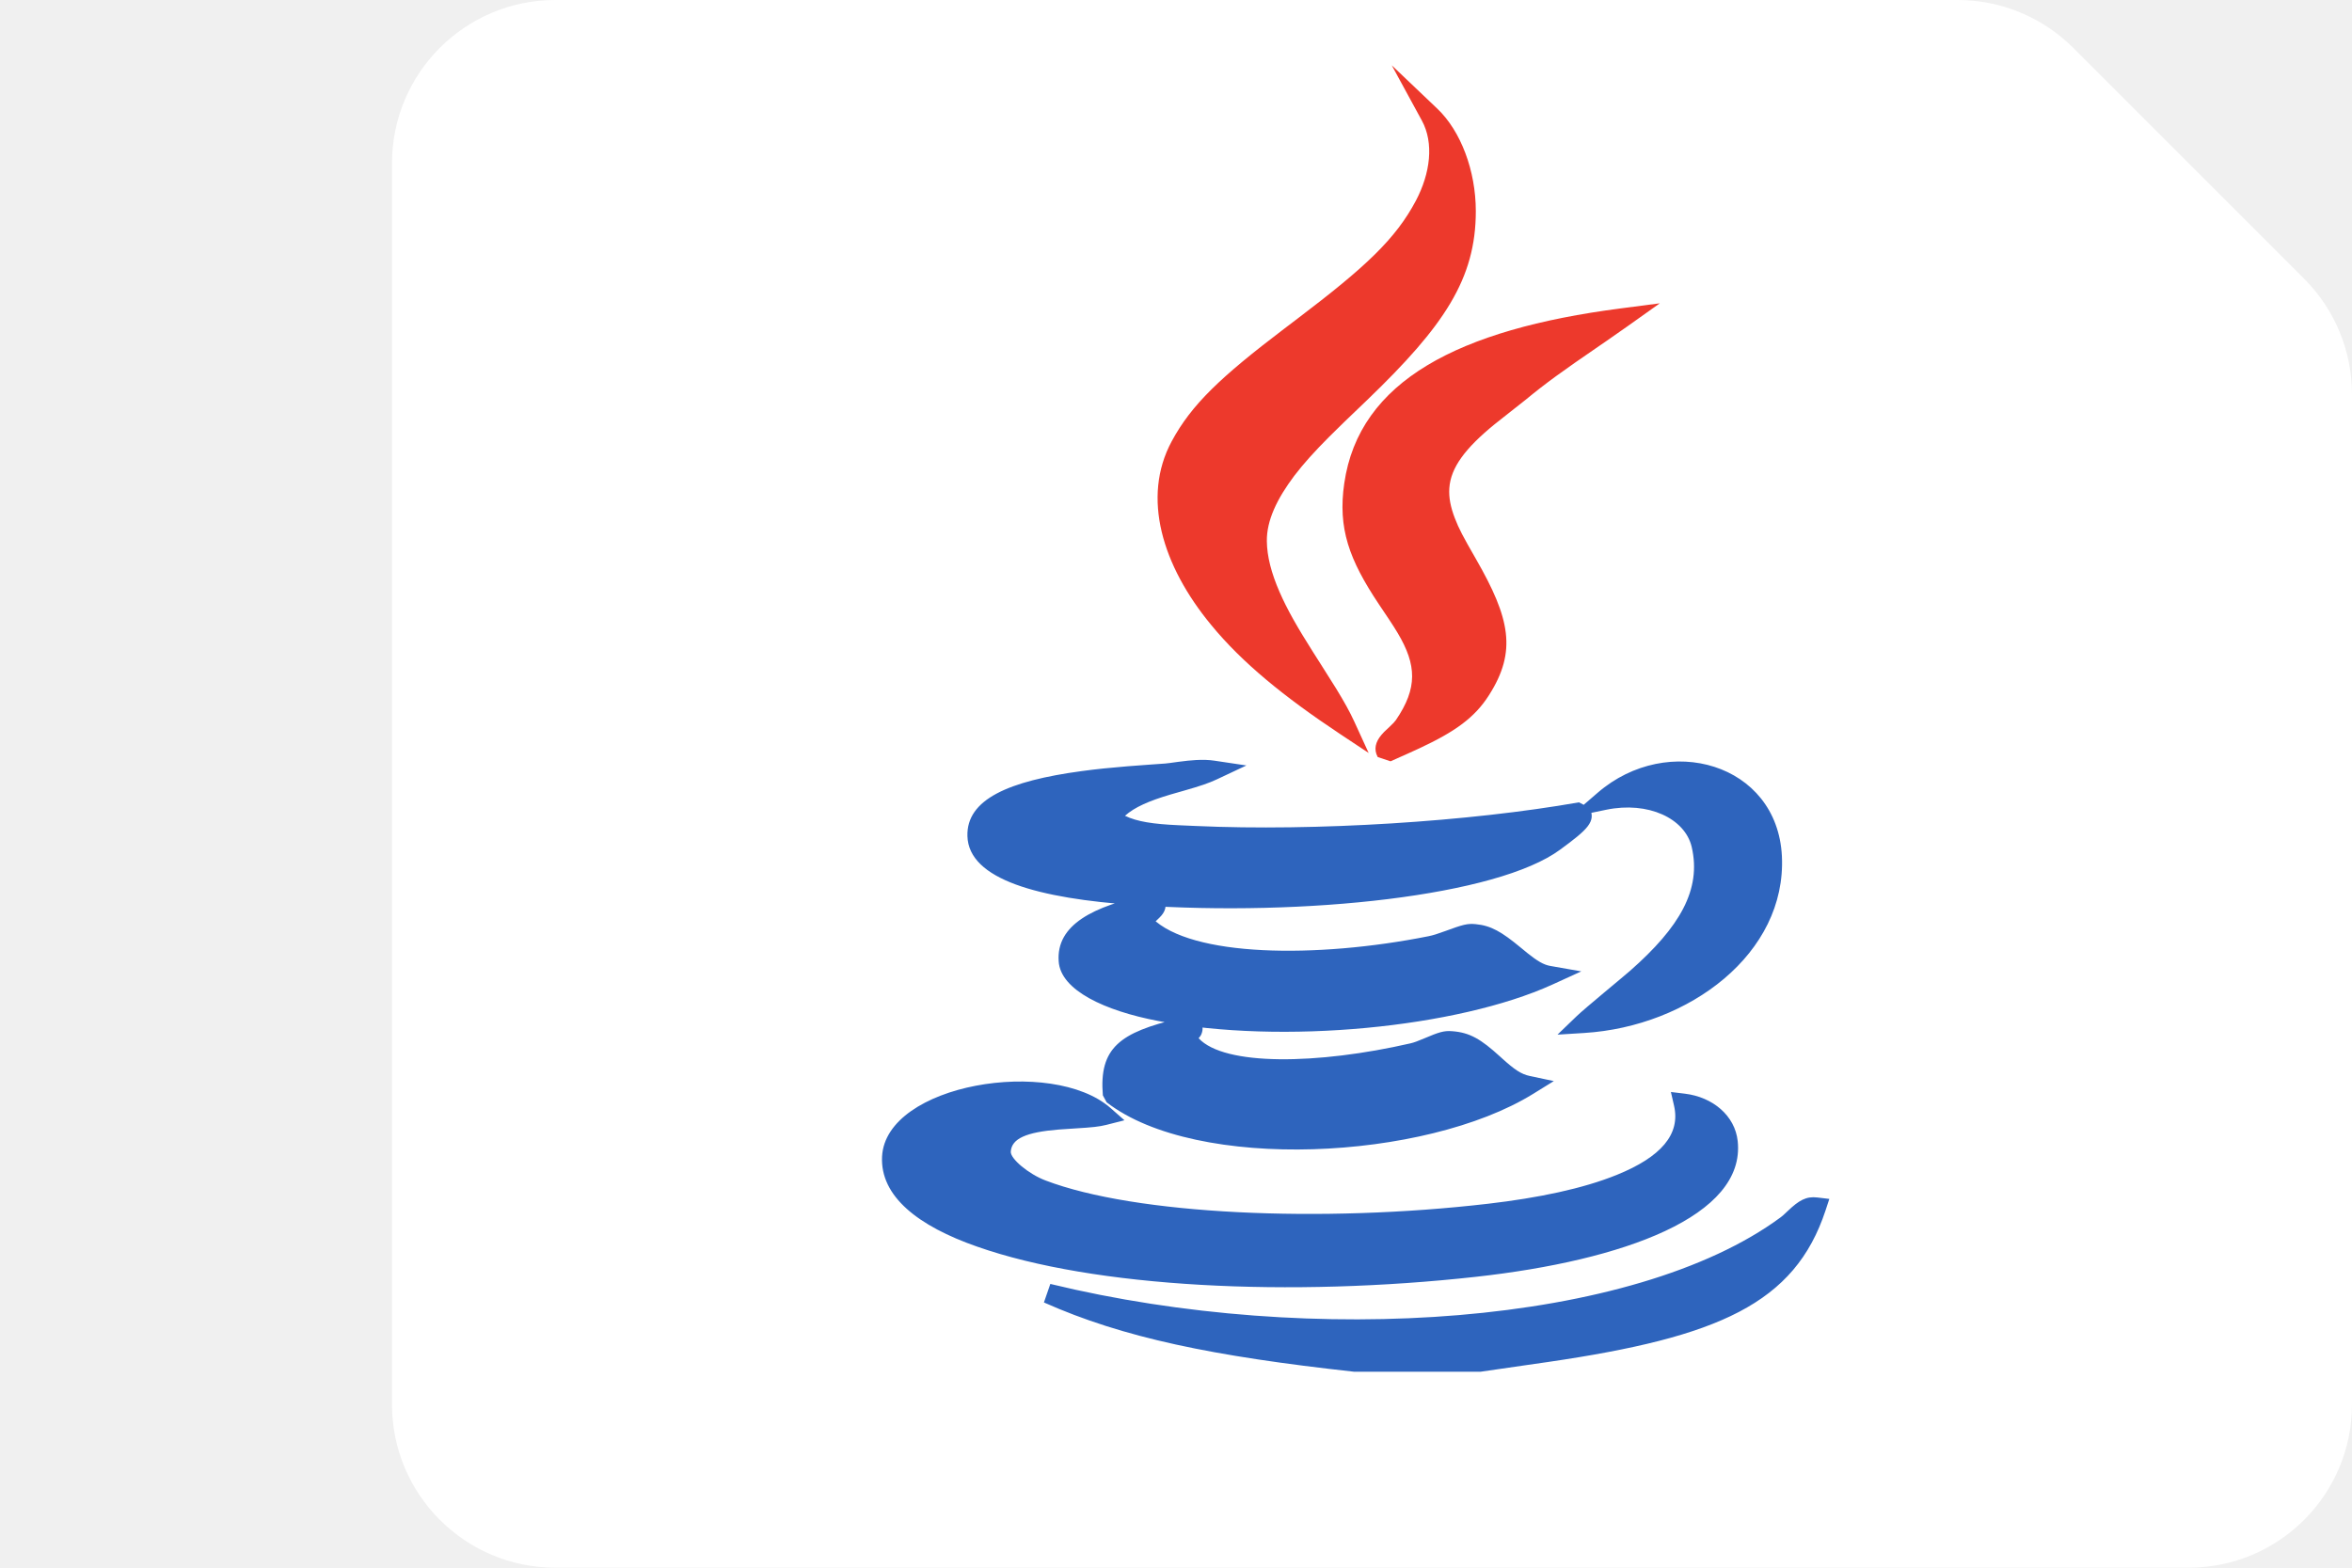
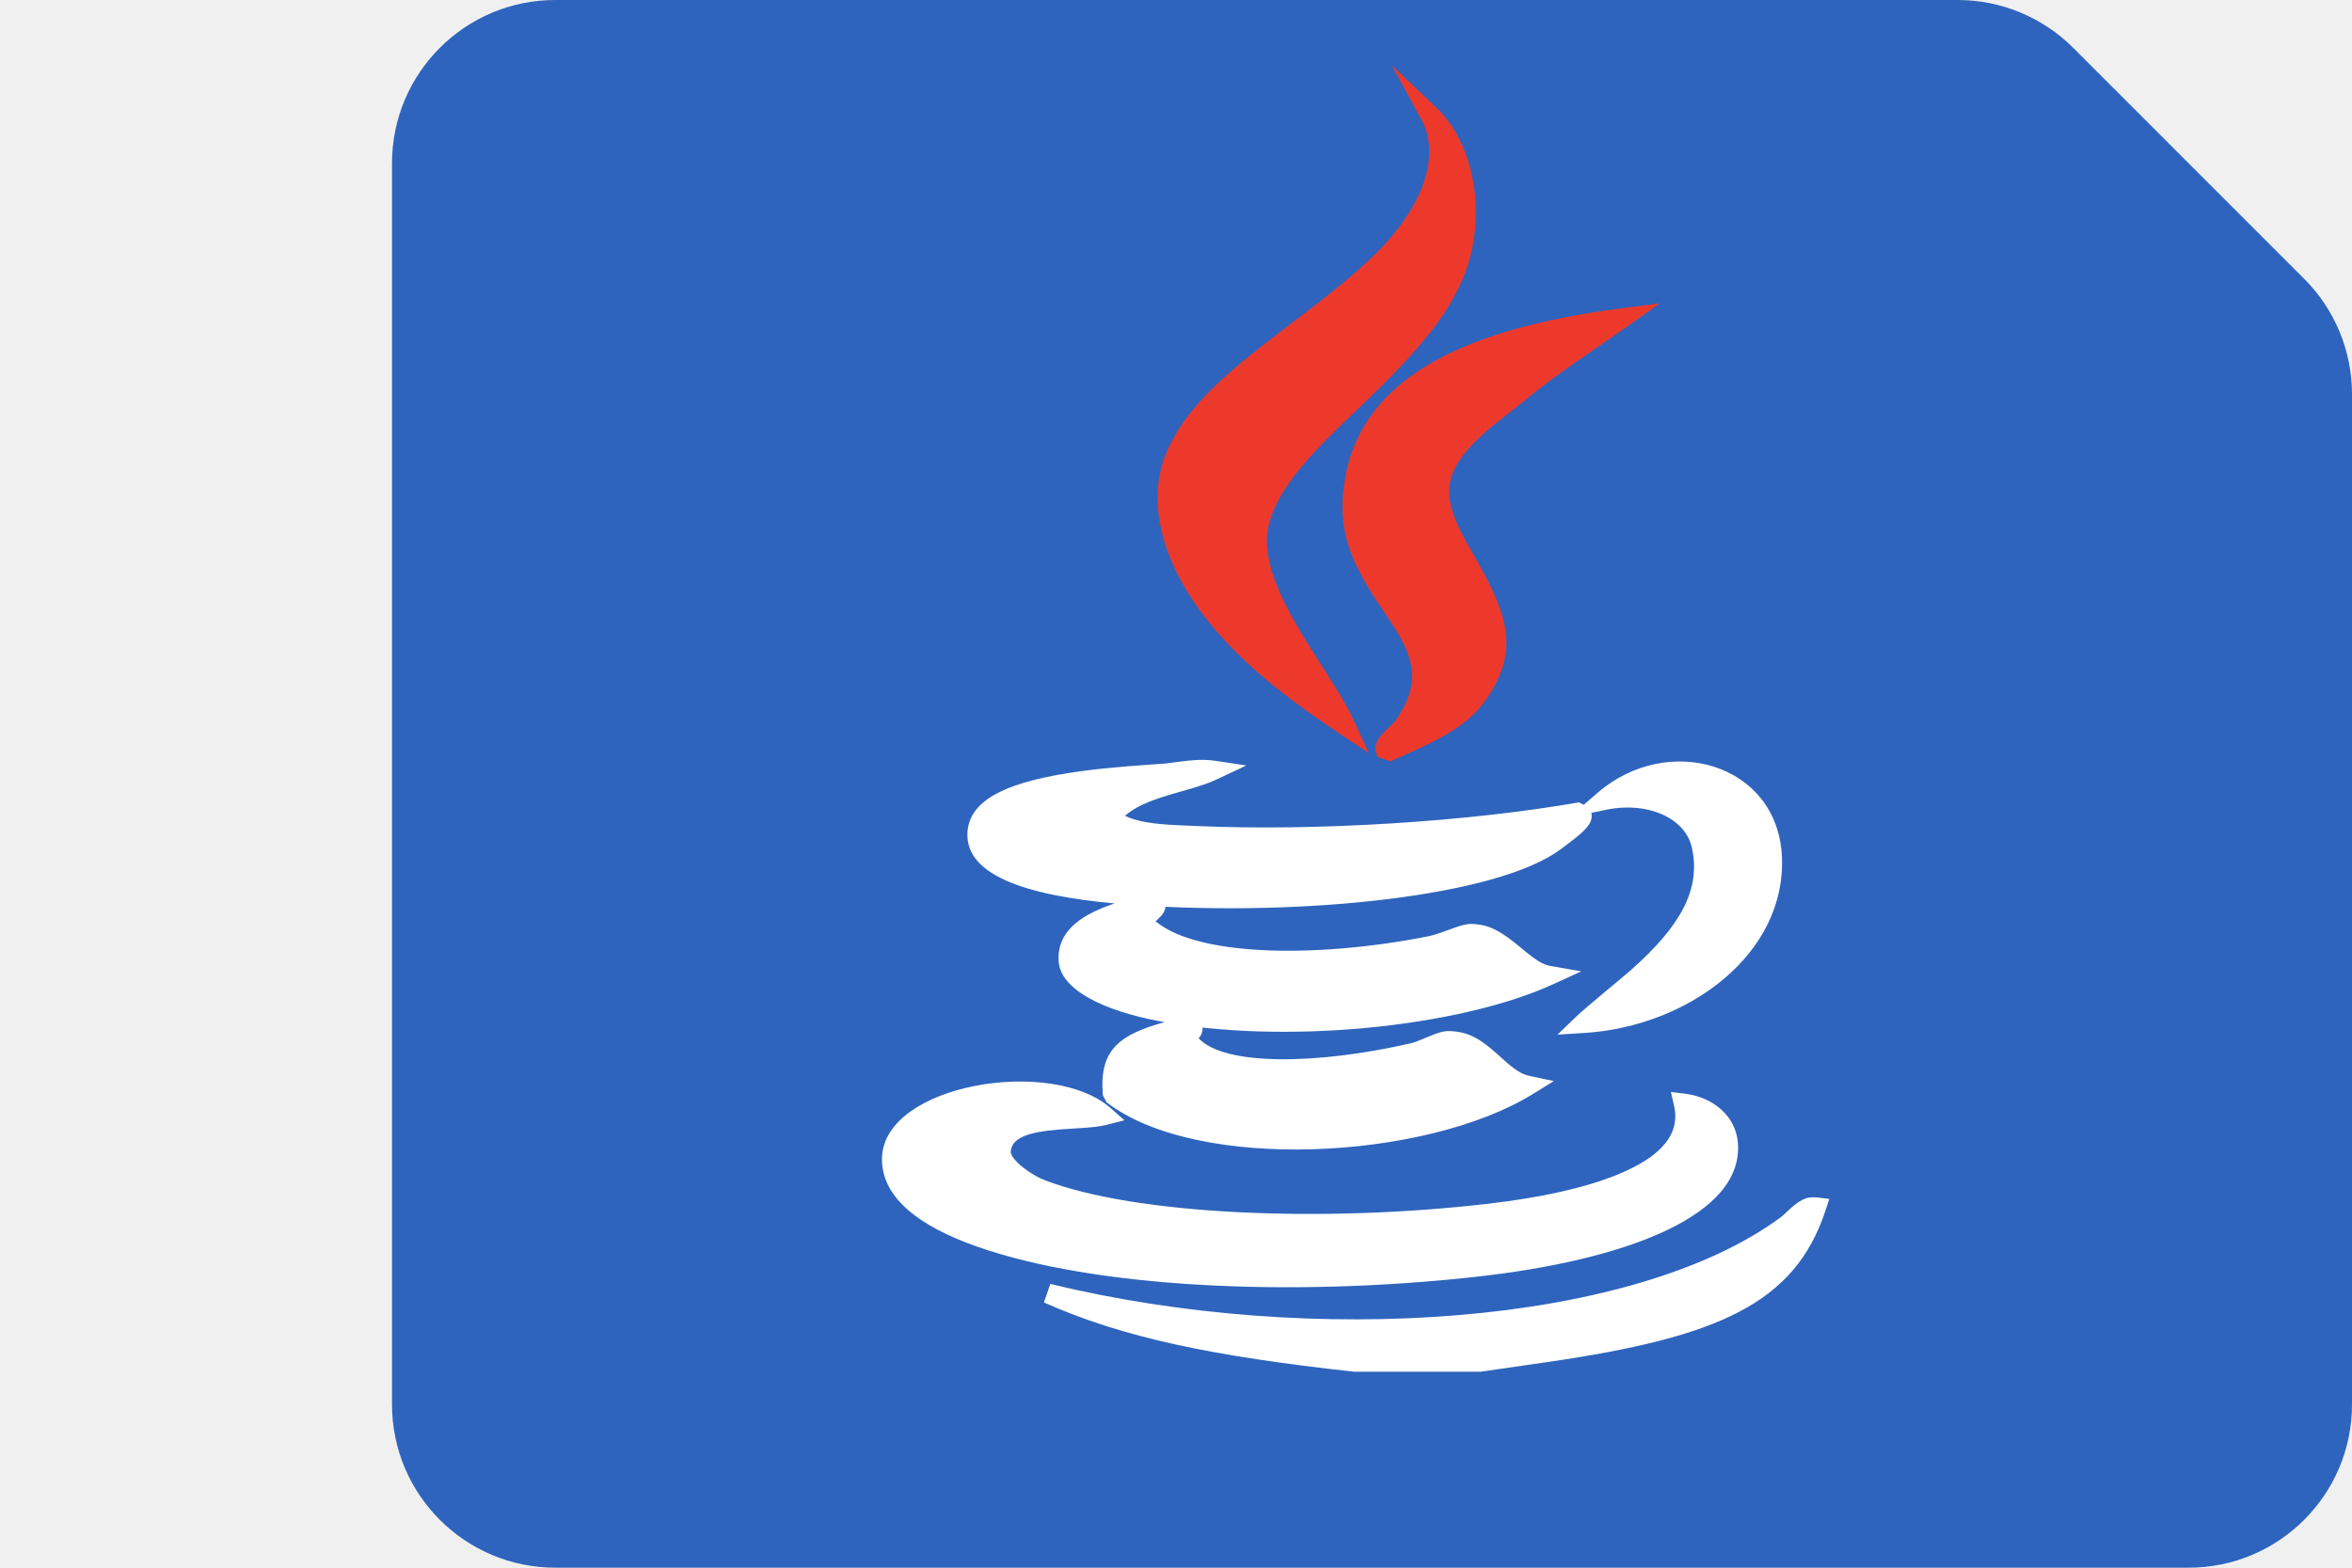
<svg xmlns="http://www.w3.org/2000/svg" width="72px" height="48px" viewBox="0 0 72 48" version="1.1">
  <g id="java" stroke="none" fill="none">
-     <path d="M17,0 L59.929,0 C61.255,0 62.527,0.527 63.465,1.464 L70.536,8.536 C71.473,9.473 72,10.745 72,12.071 L72,43 C72,45.761 69.761,48 67,48 L17,48 C14.239,48 12,45.761 12,43 L12,5 C12,2.239 14.239,0 17,0 Z" id="Rectangle" fill="#FFFFFF" fill-rule="nonzero" />
-     <g stroke-width="1" fill-rule="evenodd" transform="translate(27, 2)" id="Combined-Shape">
-       <path d="M22.827,7.986 C22.627,8.128 22.424,8.27 22.159,8.453 C22.059,8.521 22.059,8.521 21.959,8.59 C20.806,9.381 20.342,9.714 19.691,10.25 C19.556,10.36 18.915,10.858 18.745,10.997 C17.862,11.72 17.407,12.314 17.367,12.951 C17.348,13.23 17.405,13.525 17.534,13.861 C17.662,14.194 17.78,14.416 18.186,15.122 C19.227,16.936 19.439,17.94 18.582,19.284 C18.145,19.973 17.543,20.402 16.455,20.91 C16.248,21.007 16.025,21.107 15.567,21.31 L15.175,21.179 C15.047,20.942 15.109,20.716 15.284,20.507 C15.345,20.433 15.367,20.411 15.535,20.256 C15.64,20.158 15.695,20.1 15.732,20.047 C16.4,19.068 16.367,18.361 15.79,17.388 C15.714,17.26 15.628,17.126 15.517,16.958 C15.46,16.872 15.253,16.564 15.214,16.506 C14.295,15.13 13.951,14.173 14.151,12.798 C14.605,9.66 17.652,8.087 22.611,7.443 L23.81,7.287 L22.827,7.986 Z M17.004,1.332 C17.717,2.012 18.178,3.226 18.178,4.464 C18.178,6.535 17.214,7.976 14.855,10.245 C14.261,10.813 13.972,11.09 13.696,11.367 C13.246,11.818 12.902,12.199 12.622,12.566 C12.086,13.28 11.774,13.939 11.781,14.568 C11.786,15.034 11.918,15.547 12.17,16.125 C12.406,16.667 12.714,17.206 13.217,17.999 C13.026,17.699 13.749,18.832 13.9,19.079 C14.144,19.477 14.322,19.797 14.457,20.092 L14.898,21.055 L14.012,20.467 C12.306,19.333 11.021,18.288 10.072,17.129 C8.578,15.318 7.944,13.23 8.867,11.515 C9.475,10.383 10.375,9.537 12.309,8.068 C12.516,7.911 12.516,7.911 12.722,7.754 C14.811,6.17 15.724,5.314 16.345,4.142 C16.786,3.303 16.901,2.38 16.527,1.693 L15.605,0 L17.004,1.332 Z" fill="#ED392C" fill-rule="nonzero" />
-       <path d="M9.077,23.267 C9.189,23.272 9.189,23.272 9.301,23.277 C9.451,23.283 9.451,23.283 9.6,23.29 C13.268,23.457 18.007,23.155 21.335,22.566 L21.665,22.738 C21.856,23.156 21.616,23.387 20.759,24.015 C18.84,25.433 12.954,26.068 7.763,25.713 C4.799,25.511 2.651,24.933 2.615,23.599 C2.584,22.475 3.873,21.912 6.117,21.609 C6.55,21.55 7.004,21.504 7.52,21.462 C7.814,21.438 8.679,21.377 8.66,21.379 C8.739,21.372 8.831,21.36 9.071,21.326 C9.29,21.297 9.452,21.28 9.616,21.271 C9.821,21.26 10.004,21.265 10.171,21.29 L11.155,21.437 L10.256,21.86 C10.004,21.979 9.743,22.066 9.271,22.201 C9.055,22.262 8.947,22.293 8.841,22.324 C8.169,22.523 7.734,22.714 7.438,22.978 C7.81,23.158 8.298,23.232 9.077,23.267 Z M8.173,25.39 L8.273,25.386 C8.558,25.423 8.776,25.601 8.639,25.903 C8.599,25.993 8.518,26.077 8.423,26.165 C8.359,26.231 8.35,26.249 8.269,26.11 C9.458,27.298 13.283,27.354 16.733,26.665 C16.871,26.637 17.006,26.594 17.236,26.51 C17.774,26.312 17.922,26.27 18.173,26.296 C18.644,26.339 18.972,26.534 19.543,27.006 C19.656,27.099 19.656,27.099 19.764,27.187 C20.06,27.425 20.258,27.54 20.451,27.574 L21.407,27.742 L20.524,28.145 C17.623,29.466 12.246,29.993 8.447,29.259 C6.824,28.949 5.468,28.322 5.409,27.437 C5.326,26.318 6.468,25.739 8.173,25.39 Z M16.181,29.945 C16.291,29.919 16.397,29.879 16.596,29.795 C17.045,29.604 17.201,29.554 17.446,29.573 C17.999,29.612 18.338,29.821 18.917,30.347 L18.982,30.406 C19.365,30.753 19.567,30.889 19.83,30.945 L20.566,31.101 L19.927,31.496 C16.629,33.533 9.63,33.886 6.876,31.75 L6.761,31.538 C6.639,30.08 7.29,29.611 9.082,29.186 C9.218,29.154 9.218,29.154 9.333,29.126 L9.5,29.132 C9.714,29.202 9.86,29.363 9.8,29.595 C9.779,29.679 9.753,29.722 9.692,29.788 C10.48,30.645 13.343,30.597 16.181,29.945 Z M6.868,32.442 C6.652,32.497 6.427,32.52 5.924,32.55 C5.666,32.566 5.546,32.573 5.406,32.585 C4.416,32.666 3.969,32.86 3.942,33.261 C3.929,33.479 4.485,33.947 5.009,34.145 C7.744,35.188 13.445,35.451 18.56,34.856 C20.095,34.676 21.453,34.396 22.501,33.97 C23.841,33.426 24.45,32.734 24.246,31.853 L24.15,31.435 L24.579,31.487 C25.429,31.59 26.11,32.155 26.195,32.938 C26.443,35.237 22.702,36.594 18.179,37.094 C12.52,37.72 6.495,37.433 2.908,36.168 C1.111,35.541 -0.061,34.632 0.002,33.409 C0.121,31.181 5.208,30.356 6.994,31.924 L7.422,32.301 L6.868,32.442 Z M14.451,40 C10.127,39.524 7.382,38.96 4.957,37.879 L5.153,37.312 C13.163,39.257 23.019,38.594 27.514,35.269 C27.551,35.24 27.551,35.24 27.594,35.203 C27.659,35.144 27.659,35.144 27.732,35.074 C28.069,34.754 28.29,34.623 28.633,34.665 L29,34.709 L28.885,35.058 C27.941,37.92 25.593,38.94 20.407,39.699 C20.191,39.731 20,39.758 19.595,39.816 C19.031,39.897 18.714,39.943 18.325,40 L14.451,40 Z M21.91,22.271 C24.059,20.416 27.406,21.369 27.548,24.214 C27.692,27.197 24.707,29.428 21.498,29.628 L20.678,29.679 L21.268,29.111 C21.509,28.878 22.686,27.913 22.904,27.721 C24.422,26.385 25.09,25.238 24.787,23.933 C24.582,23.057 23.454,22.528 22.171,22.793 L21.032,23.029 L21.91,22.271 Z" fill="#2E64BD" fill-rule="nonzero" />
+     <path d="M17,0 L59.929,0 C61.255,0 62.527,0.527 63.465,1.464 L70.536,8.536 C71.473,9.473 72,10.745 72,12.071 L72,43 C72,45.761 69.761,48 67,48 L17,48 C14.239,48 12,45.761 12,43 L12,5 C12,2.239 14.239,0 17,0 Z" id="Rectangle" fill="#2E64BD" fill-rule="nonzero" />
+     <g id="java" stroke-width="1" fill-rule="evenodd" transform="translate(27, 2)">
+       <path d="M22.827,7.986 C22.627,8.128 22.424,8.27 22.159,8.453 C22.059,8.521 22.059,8.521 21.959,8.59 C20.806,9.381 20.342,9.714 19.691,10.25 C19.556,10.36 18.915,10.858 18.745,10.997 C17.862,11.72 17.407,12.314 17.367,12.951 C17.348,13.23 17.405,13.525 17.534,13.861 C17.662,14.194 17.78,14.416 18.186,15.122 C19.227,16.936 19.439,17.94 18.582,19.284 C18.145,19.973 17.543,20.402 16.455,20.91 C16.248,21.007 16.025,21.107 15.567,21.31 L15.175,21.179 C15.047,20.942 15.109,20.716 15.284,20.507 C15.345,20.433 15.367,20.411 15.535,20.256 C15.64,20.158 15.695,20.1 15.732,20.047 C16.4,19.068 16.367,18.361 15.79,17.388 C15.714,17.26 15.628,17.126 15.517,16.958 C15.46,16.872 15.253,16.564 15.214,16.506 C14.295,15.13 13.951,14.173 14.151,12.798 C14.605,9.66 17.652,8.087 22.611,7.443 L23.81,7.287 L22.827,7.986 Z M17.004,1.332 C17.717,2.012 18.178,3.226 18.178,4.464 C18.178,6.535 17.214,7.976 14.855,10.245 C14.261,10.813 13.972,11.09 13.696,11.367 C13.246,11.818 12.902,12.199 12.622,12.566 C12.086,13.28 11.774,13.939 11.781,14.568 C11.786,15.034 11.918,15.547 12.17,16.125 C12.406,16.667 12.714,17.206 13.217,17.999 C13.026,17.699 13.749,18.832 13.9,19.079 C14.144,19.477 14.322,19.797 14.457,20.092 L14.898,21.055 L14.012,20.467 C12.306,19.333 11.021,18.288 10.072,17.129 C8.578,15.318 7.944,13.23 8.867,11.515 C9.475,10.383 10.375,9.537 12.309,8.068 C12.516,7.911 12.516,7.911 12.722,7.754 C14.811,6.17 15.724,5.314 16.345,4.142 C16.786,3.303 16.901,2.38 16.527,1.693 L15.605,0 L17.004,1.332 Z" id="Combined-Shape" fill="#ED392C" fill-rule="nonzero" />
+       <path d="M9.077,23.267 C9.189,23.272 9.189,23.272 9.301,23.277 C9.451,23.283 9.451,23.283 9.6,23.29 C13.268,23.457 18.007,23.155 21.335,22.566 L21.665,22.738 C21.856,23.156 21.616,23.387 20.759,24.015 C18.84,25.433 12.954,26.068 7.763,25.713 C4.799,25.511 2.651,24.933 2.615,23.599 C2.584,22.475 3.873,21.912 6.117,21.609 C6.55,21.55 7.004,21.504 7.52,21.462 C7.814,21.438 8.679,21.377 8.66,21.379 C8.739,21.372 8.831,21.36 9.071,21.326 C9.29,21.297 9.452,21.28 9.616,21.271 C9.821,21.26 10.004,21.265 10.171,21.29 L11.155,21.437 L10.256,21.86 C10.004,21.979 9.743,22.066 9.271,22.201 C9.055,22.262 8.947,22.293 8.841,22.324 C8.169,22.523 7.734,22.714 7.438,22.978 C7.81,23.158 8.298,23.232 9.077,23.267 Z M8.173,25.39 L8.273,25.386 C8.558,25.423 8.776,25.601 8.639,25.903 C8.599,25.993 8.518,26.077 8.423,26.165 C8.359,26.231 8.35,26.249 8.269,26.11 C9.458,27.298 13.283,27.354 16.733,26.665 C16.871,26.637 17.006,26.594 17.236,26.51 C17.774,26.312 17.922,26.27 18.173,26.296 C18.644,26.339 18.972,26.534 19.543,27.006 C19.656,27.099 19.656,27.099 19.764,27.187 C20.06,27.425 20.258,27.54 20.451,27.574 L21.407,27.742 L20.524,28.145 C17.623,29.466 12.246,29.993 8.447,29.259 C6.824,28.949 5.468,28.322 5.409,27.437 C5.326,26.318 6.468,25.739 8.173,25.39 Z M16.181,29.945 C16.291,29.919 16.397,29.879 16.596,29.795 C17.045,29.604 17.201,29.554 17.446,29.573 C17.999,29.612 18.338,29.821 18.917,30.347 L18.982,30.406 C19.365,30.753 19.567,30.889 19.83,30.945 L20.566,31.101 L19.927,31.496 C16.629,33.533 9.63,33.886 6.876,31.75 L6.761,31.538 C6.639,30.08 7.29,29.611 9.082,29.186 C9.218,29.154 9.218,29.154 9.333,29.126 L9.5,29.132 C9.714,29.202 9.86,29.363 9.8,29.595 C9.779,29.679 9.753,29.722 9.692,29.788 C10.48,30.645 13.343,30.597 16.181,29.945 Z M6.868,32.442 C6.652,32.497 6.427,32.52 5.924,32.55 C5.666,32.566 5.546,32.573 5.406,32.585 C4.416,32.666 3.969,32.86 3.942,33.261 C3.929,33.479 4.485,33.947 5.009,34.145 C7.744,35.188 13.445,35.451 18.56,34.856 C20.095,34.676 21.453,34.396 22.501,33.97 C23.841,33.426 24.45,32.734 24.246,31.853 L24.15,31.435 L24.579,31.487 C25.429,31.59 26.11,32.155 26.195,32.938 C26.443,35.237 22.702,36.594 18.179,37.094 C12.52,37.72 6.495,37.433 2.908,36.168 C1.111,35.541 -0.061,34.632 0.002,33.409 C0.121,31.181 5.208,30.356 6.994,31.924 L7.422,32.301 L6.868,32.442 Z M14.451,40 C10.127,39.524 7.382,38.96 4.957,37.879 L5.153,37.312 C13.163,39.257 23.019,38.594 27.514,35.269 C27.551,35.24 27.551,35.24 27.594,35.203 C27.659,35.144 27.659,35.144 27.732,35.074 C28.069,34.754 28.29,34.623 28.633,34.665 L29,34.709 L28.885,35.058 C27.941,37.92 25.593,38.94 20.407,39.699 C20.191,39.731 20,39.758 19.595,39.816 C19.031,39.897 18.714,39.943 18.325,40 L14.451,40 Z M21.91,22.271 C24.059,20.416 27.406,21.369 27.548,24.214 C27.692,27.197 24.707,29.428 21.498,29.628 L20.678,29.679 L21.268,29.111 C21.509,28.878 22.686,27.913 22.904,27.721 C24.422,26.385 25.09,25.238 24.787,23.933 C24.582,23.057 23.454,22.528 22.171,22.793 L21.032,23.029 L21.91,22.271 Z" id="Combined-Shape" fill="#FFFFFF" fill-rule="nonzero" />
    </g>
  </g>
</svg>
